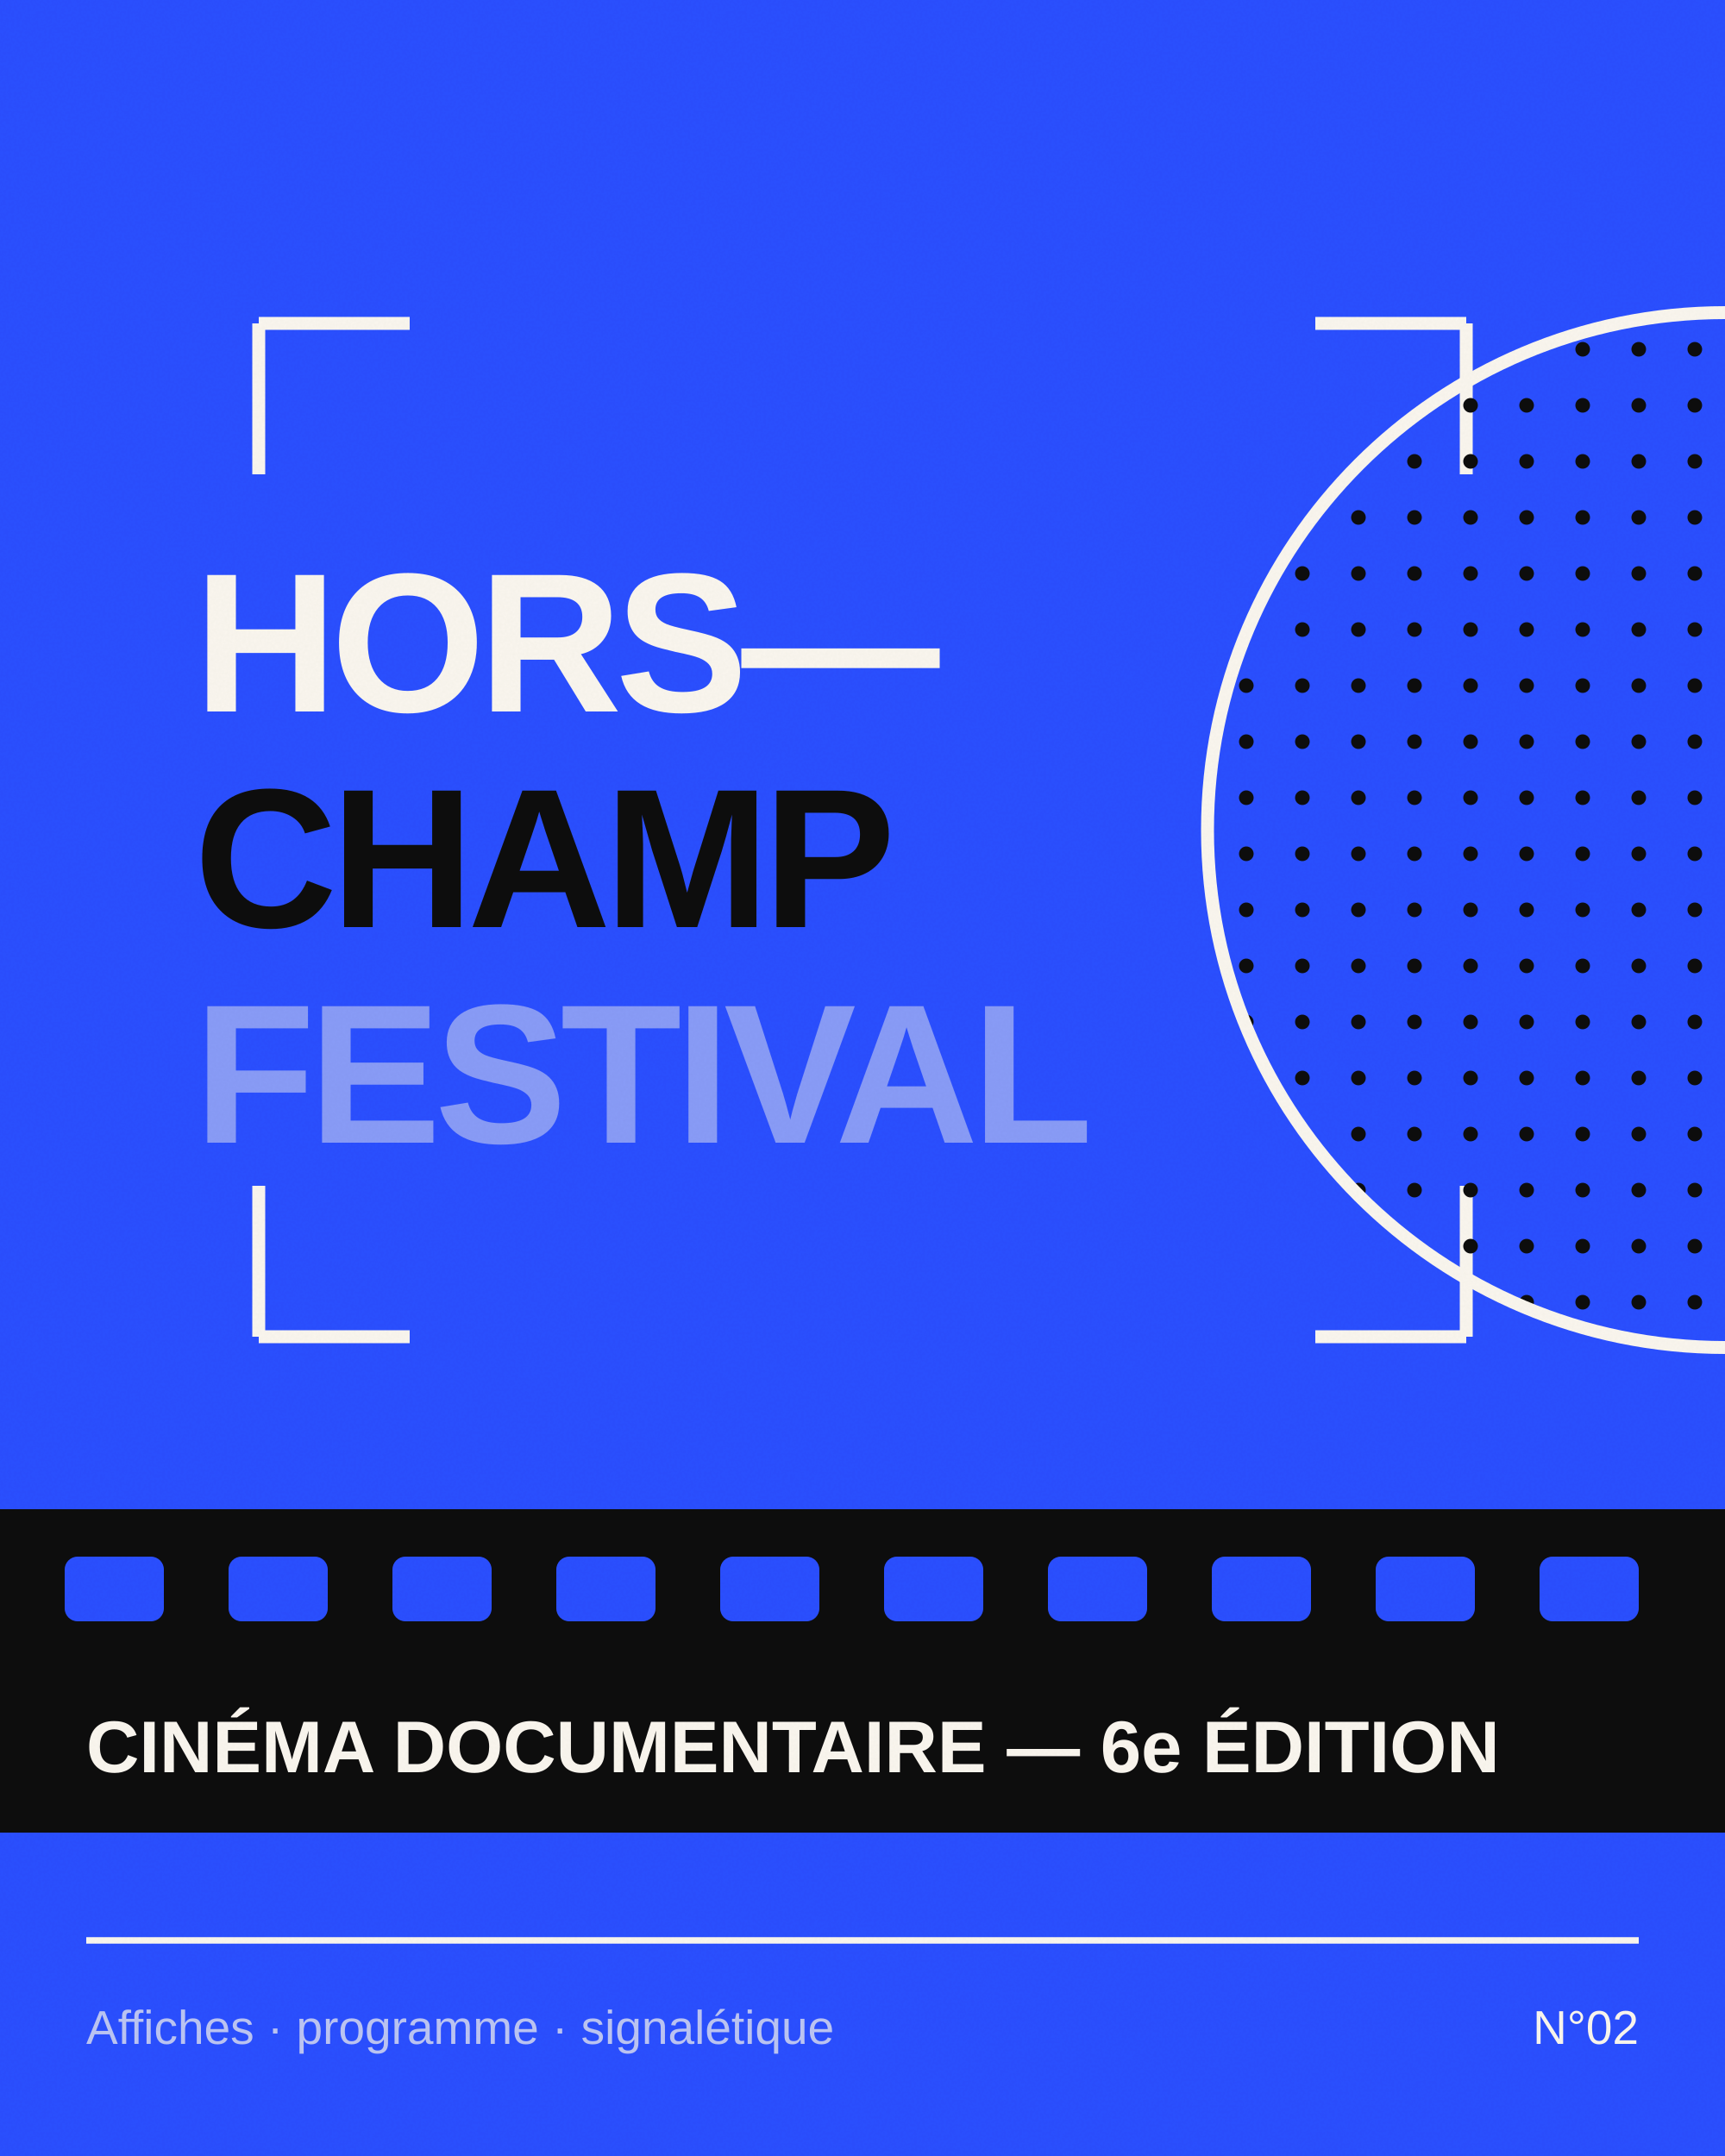
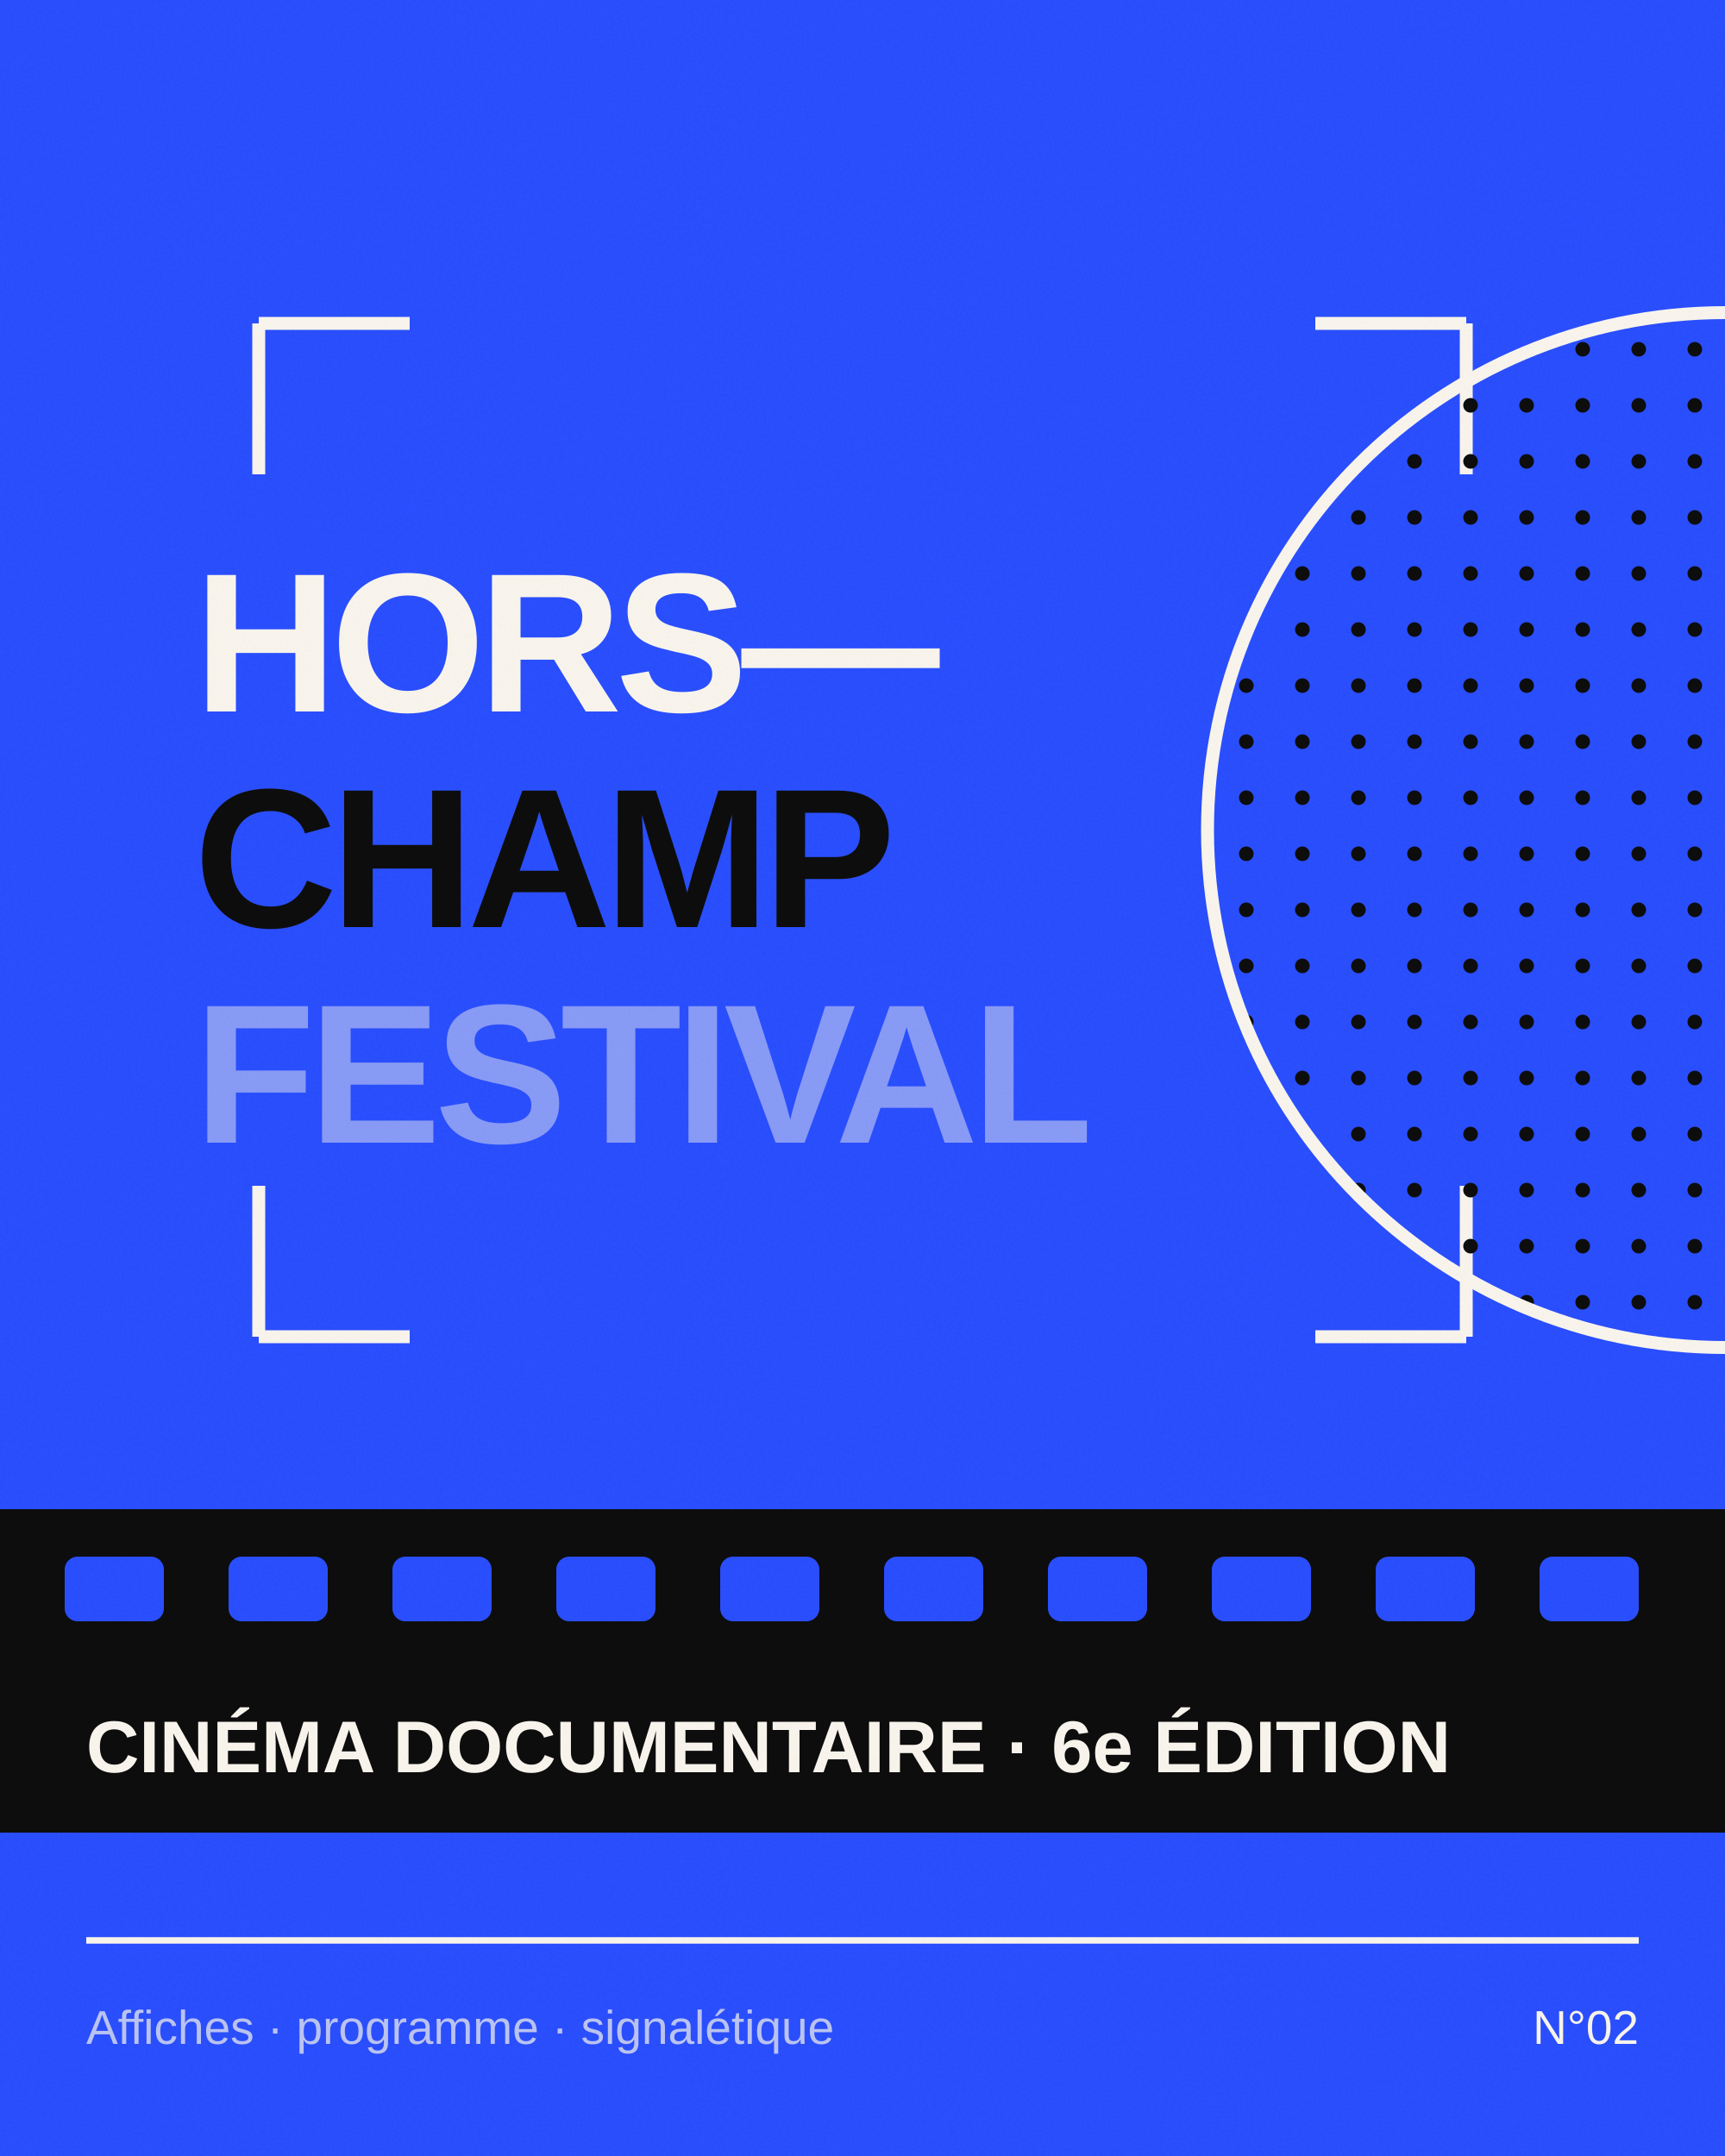
<svg xmlns="http://www.w3.org/2000/svg" viewBox="0 0 800 1000" font-family="Archivo, Arial, sans-serif">
  <defs>
    <filter id="grain2">
      <feTurbulence type="fractalNoise" baseFrequency="0.8" numOctaves="2" result="n" />
      <feColorMatrix in="n" values="0 0 0 0 0  0 0 0 0 0  0 0 0 0 0  0 0 0 0.05 0" result="g" />
      <feComposite in="g" in2="SourceGraphic" operator="over" />
    </filter>
    <pattern id="dots" width="26" height="26" patternUnits="userSpaceOnUse">
      <circle cx="6" cy="6" r="3.4" fill="#0f0f10" />
    </pattern>
  </defs>
  <g filter="url(#grain2)">
    <rect width="800" height="1000" fill="#2b50ff" />
    <g stroke="#faf6ee" stroke-width="6" fill="none">
      <path d="M120 150 h70 M120 150 v70" />
      <path d="M680 150 h-70 M680 150 v70" />
      <path d="M120 620 h70 M120 620 v-70" />
      <path d="M680 620 h-70 M680 620 v-70" />
    </g>
    <circle cx="800" cy="385" r="240" fill="url(#dots)" />
    <circle cx="800" cy="385" r="240" fill="none" stroke="#faf6ee" stroke-width="6" />
    <g font-size="92" font-weight="800" letter-spacing="-3">
      <text x="90" y="330" fill="#faf6ee">HORS—</text>
      <text x="90" y="430" fill="#0f0f10">CHAMP</text>
      <text x="90" y="530" fill="#faf6ee" opacity="0.45">FESTIVAL</text>
    </g>
    <g fill="#0f0f10">
      <rect x="0" y="700" width="800" height="150" />
    </g>
    <g fill="#2b50ff">
      <rect x="30" y="722" width="46" height="30" rx="6" />
      <rect x="106" y="722" width="46" height="30" rx="6" />
      <rect x="182" y="722" width="46" height="30" rx="6" />
      <rect x="258" y="722" width="46" height="30" rx="6" />
      <rect x="334" y="722" width="46" height="30" rx="6" />
      <rect x="410" y="722" width="46" height="30" rx="6" />
      <rect x="486" y="722" width="46" height="30" rx="6" />
      <rect x="562" y="722" width="46" height="30" rx="6" />
      <rect x="638" y="722" width="46" height="30" rx="6" />
      <rect x="714" y="722" width="46" height="30" rx="6" />
    </g>
-     <text x="40" y="822" font-size="34" font-weight="700" fill="#faf6ee">CINÉMA DOCUMENTAIRE — 6e ÉDITION</text>
+     <text x="40" y="822" font-size="34" font-weight="700" fill="#faf6ee">CINÉMA DOCUMENTAIRE · 6e ÉDITION</text>
    <line x1="40" y1="900" x2="760" y2="900" stroke="#faf6ee" stroke-width="3" />
    <text x="40" y="948" font-size="22" fill="#faf6ee" opacity="0.7">Affiches · programme · signalétique</text>
    <text x="760" y="948" font-size="22" fill="#faf6ee" text-anchor="end">N°02</text>
  </g>
</svg>
